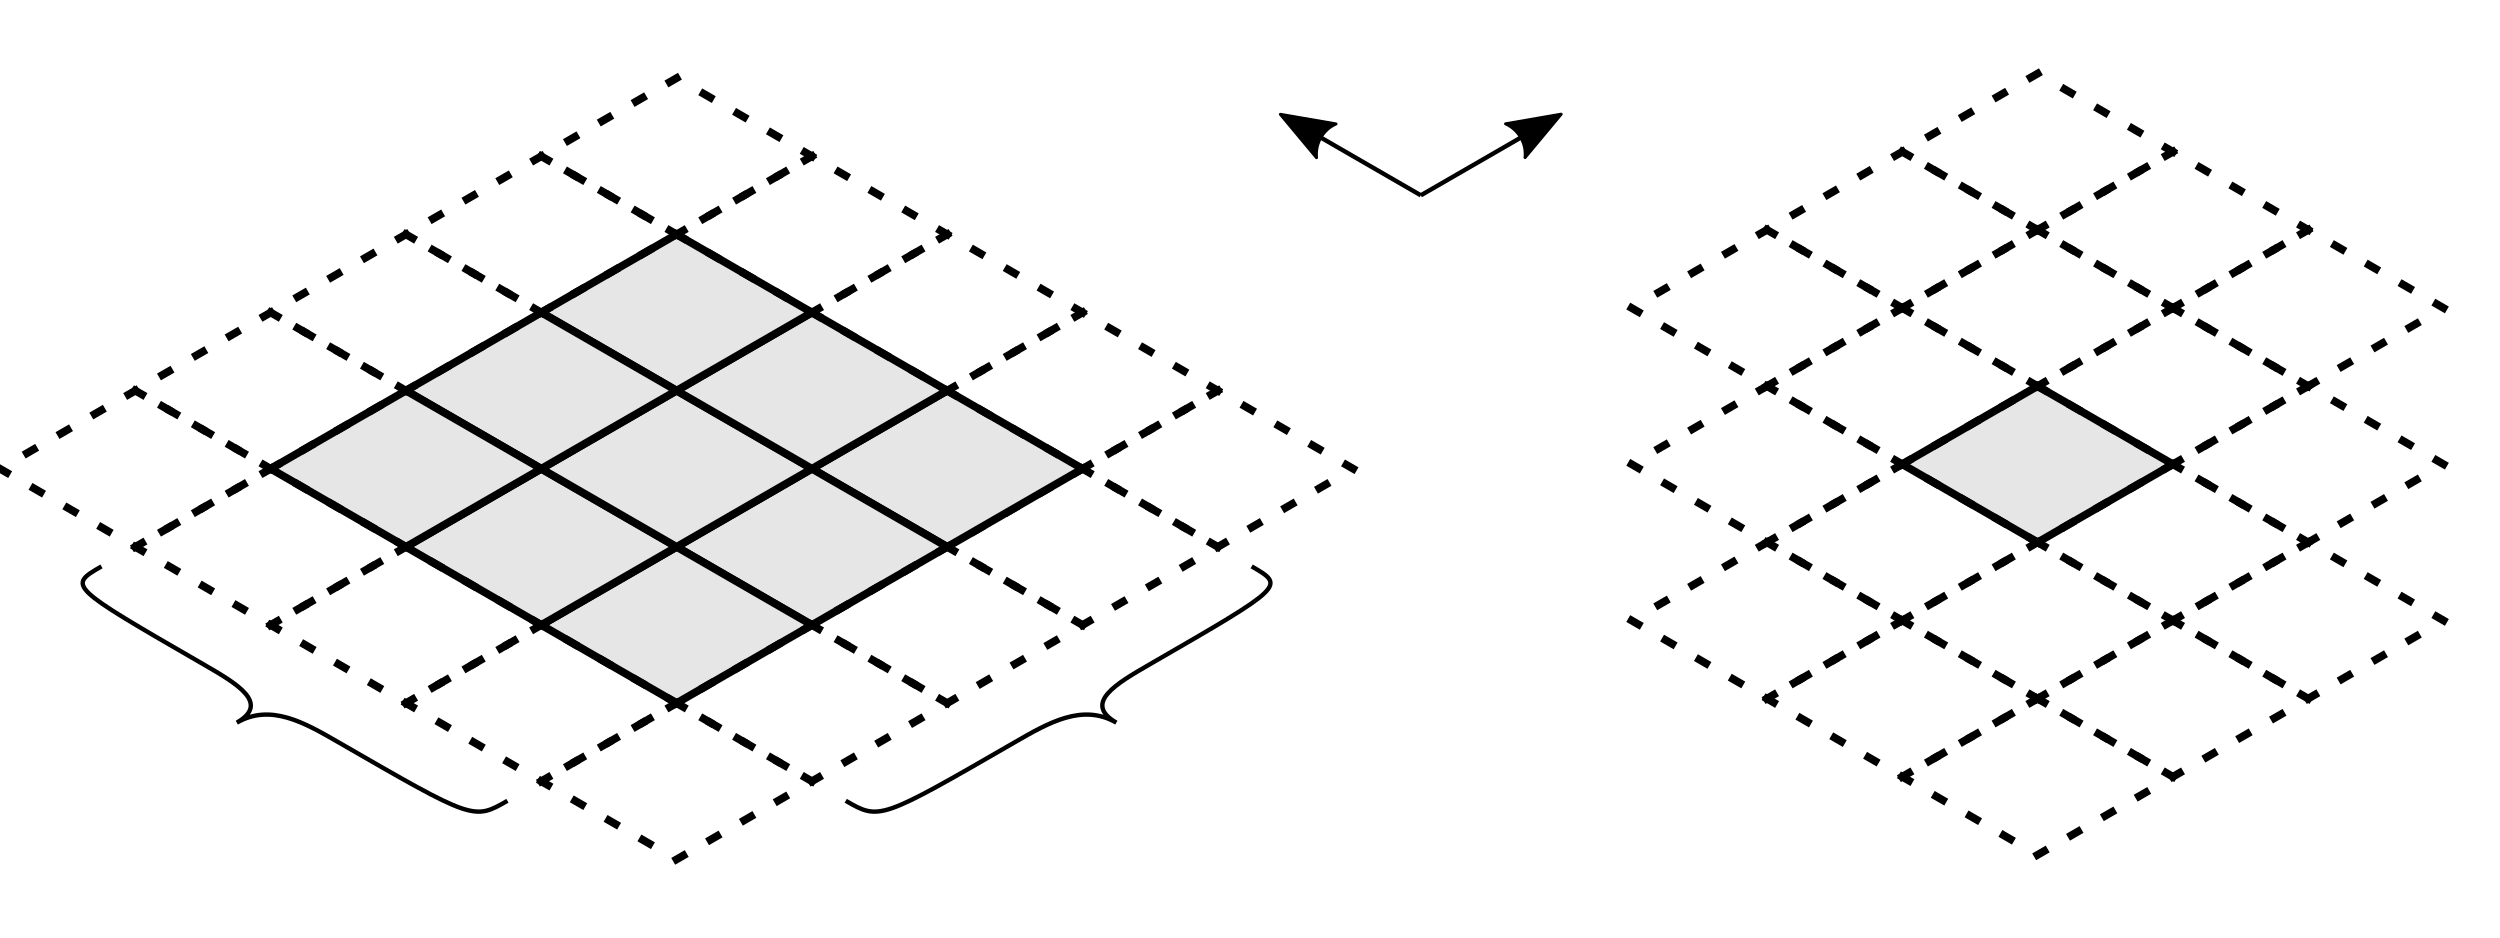
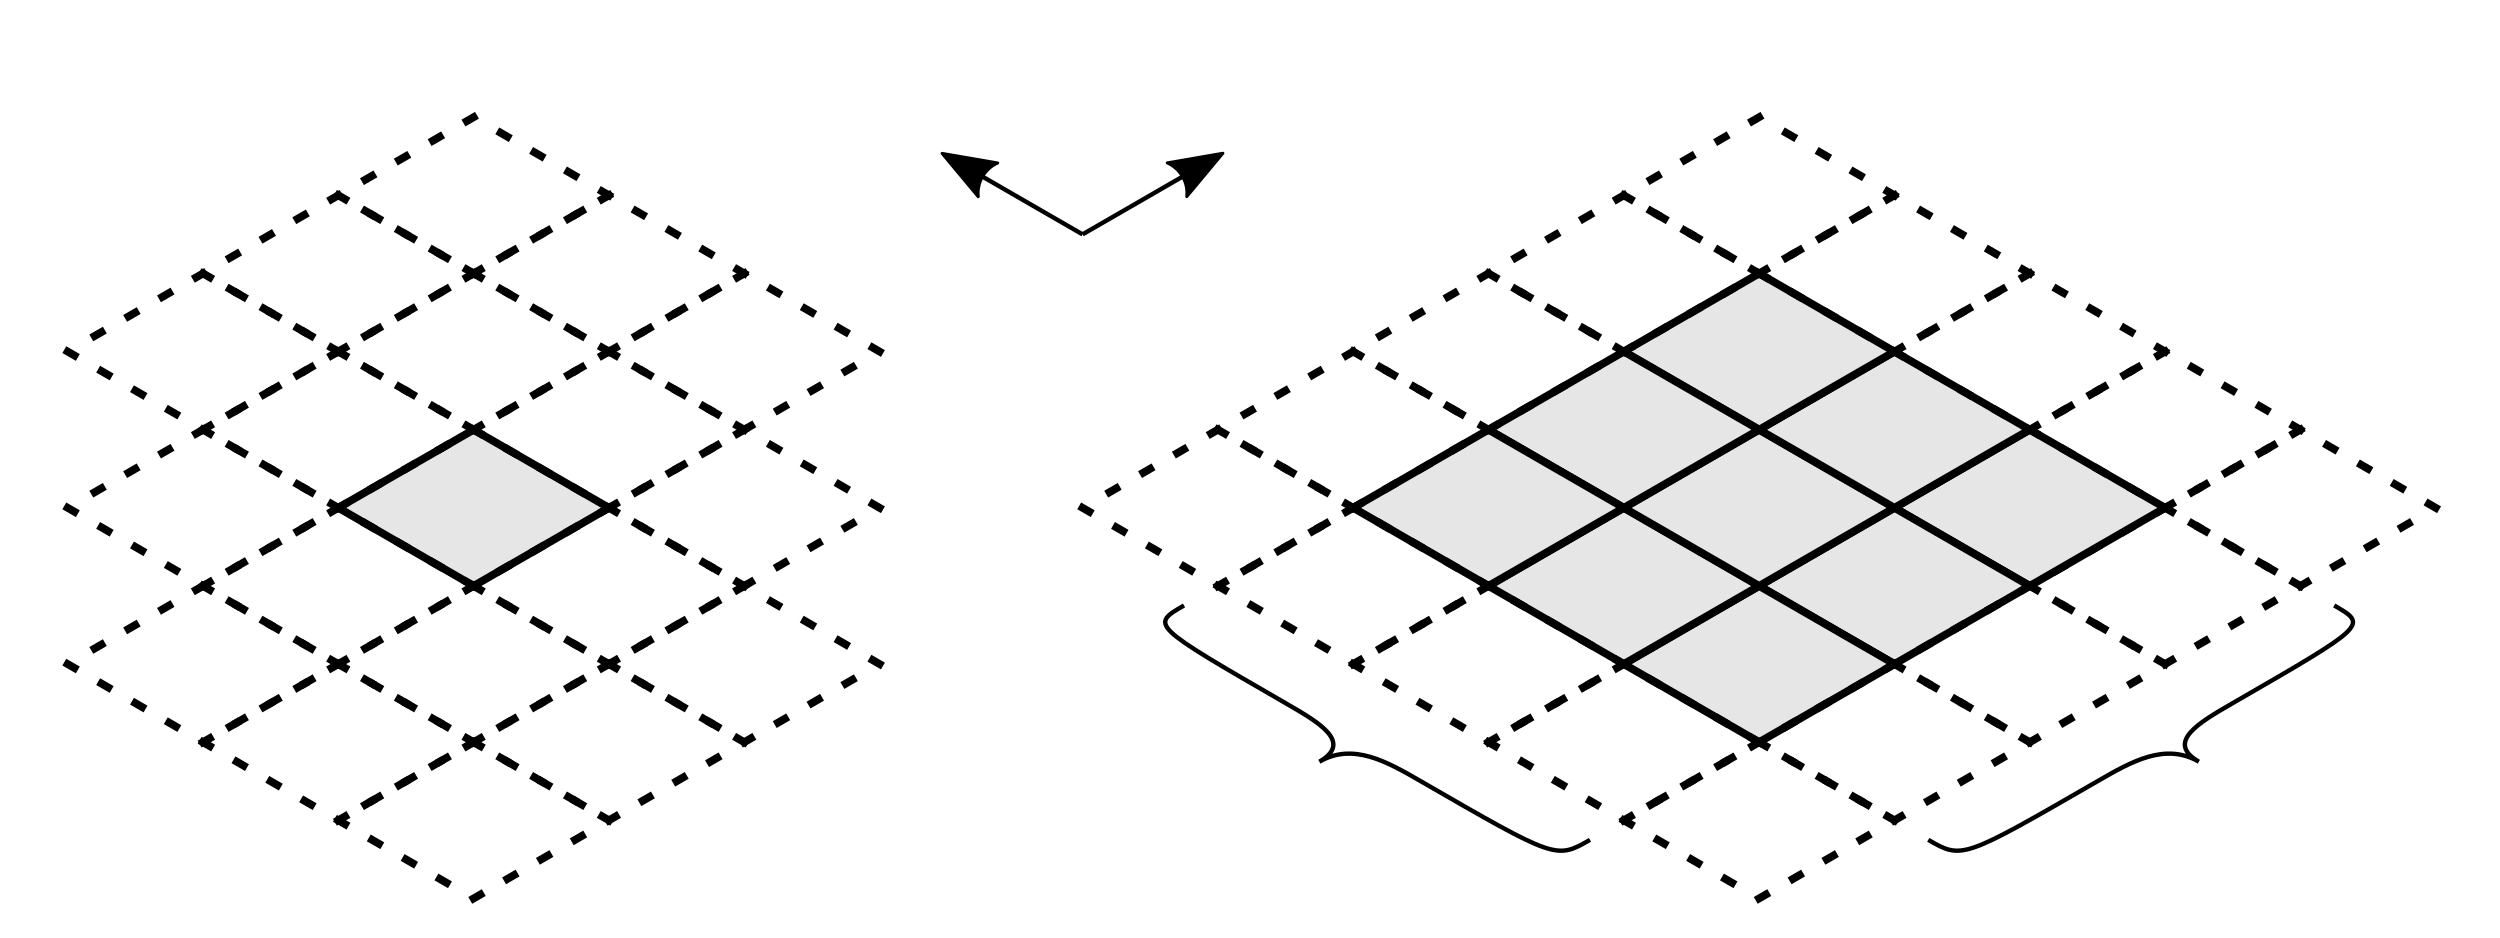
<svg xmlns="http://www.w3.org/2000/svg" width="160mm" height="60mm" viewBox="0 0 566.929 212.598" id="svg4174" version="1.1">
  <defs id="defs4176">
    <marker orient="auto" refY="0" refX="0" id="Arrow2Lend-0" style="overflow:visible">
      <path id="path4451-8" style="fill:#000000;fill-opacity:1;fill-rule:evenodd;stroke:#000000;stroke-width:0.625;stroke-linejoin:round;stroke-opacity:1" d="M 8.719,4.034 -2.207,0.016 8.719,-4.002 c -1.745,2.372 -1.735,5.617 -6e-7,8.035 z" transform="matrix(-1.1,0,0,-1.1,-1.1,0)" />
    </marker>
    <marker orient="auto" refY="0" refX="0" id="Arrow2Lend" style="overflow:visible">
      <path id="path4451" style="fill:#000000;fill-opacity:1;fill-rule:evenodd;stroke:#000000;stroke-width:0.625;stroke-linejoin:round;stroke-opacity:1" d="M 8.719,4.034 -2.207,0.016 8.719,-4.002 c -1.745,2.372 -1.735,5.617 -6e-7,8.035 z" transform="matrix(-1.1,0,0,-1.1,-1.1,0)" />
    </marker>
  </defs>
  <g id="layer1" transform="translate(0,-839.7638)">
    <flowRoot xml:space="preserve" id="flowRoot4207" style="font-style:normal;font-weight:normal;font-size:40px;line-height:125%;font-family:sans-serif;text-align:center;letter-spacing:0px;word-spacing:0px;writing-mode:lr-tb;text-anchor:middle;fill:#000000;fill-opacity:1;stroke:none;stroke-width:1px;stroke-linecap:butt;stroke-linejoin:miter;stroke-opacity:1" transform="translate(61.37188,70.86613)">
      <flowRegion id="flowRegion4209">
        <rect id="rect4211" width="70.866" height="70.866" x="212.598" y="910.63" />
      </flowRegion>
      <flowPara id="flowPara4213" />
    </flowRoot>
    <flowRoot xml:space="preserve" id="flowRoot4233" style="font-style:normal;font-weight:normal;font-size:15px;line-height:125%;font-family:sans-serif;text-align:center;letter-spacing:0px;word-spacing:0px;writing-mode:lr-tb;text-anchor:middle;fill:#000000;fill-opacity:1;stroke:none;stroke-width:1px;stroke-linecap:butt;stroke-linejoin:miter;stroke-opacity:1" transform="translate(61.37188,70.86613)">
      <flowRegion id="flowRegion4235">
        <rect id="rect4237" width="106.299" height="70.866" x="212.598" y="839.764" style="font-size:15px" />
      </flowRegion>
      <flowPara id="flowPara4239" />
    </flowRoot>
    <flowRoot xml:space="preserve" id="flowRoot4245" style="font-style:normal;font-weight:normal;font-size:15px;line-height:125%;font-family:sans-serif;text-align:center;letter-spacing:0px;word-spacing:0px;writing-mode:lr-tb;text-anchor:middle;fill:#000000;fill-opacity:1;stroke:none;stroke-width:1px;stroke-linecap:butt;stroke-linejoin:miter;stroke-opacity:1" transform="translate(61.37188,70.86613)">
      <flowRegion id="flowRegion4247">
        <rect id="rect4249" width="92.058" height="88.583" x="245.488" y="839.764" style="font-size:15px" />
      </flowRegion>
      <flowPara id="flowPara4251" />
    </flowRoot>
    <g id="g4385" transform="translate(92.05782,-124.0158)">
      <g id="g4861-94" transform="translate(-337.5453,17.71654)" />
    </g>
-     <g id="g4283" transform="translate(-61.37189,425.1969)">
+     <g id="g4283" transform="translate(184.1156,434.0551)">
      <path id="path4243-3-2-91-88-5-7-3-28-3" d="m 306.859,556.299 30.686,-17.717 -30.686,-17.717 -30.686,17.717 z" style="fill:none;fill-rule:evenodd;stroke:#000000;stroke-width:1.772;stroke-linecap:square;stroke-linejoin:miter;stroke-miterlimit:4;stroke-dasharray:1.772, 7.087;stroke-dashoffset:0;stroke-opacity:1" />
      <path id="path4243-3-2-91-88-5-7-09-9-4" d="m 276.173,538.583 30.686,-17.717 -30.686,-17.717 -30.686,17.717 z" style="fill:#e6e6e6;fill-opacity:1;fill-rule:evenodd;stroke:#000000;stroke-width:1.772;stroke-linecap:square;stroke-linejoin:miter;stroke-miterlimit:4;stroke-dasharray:none;stroke-opacity:1" />
      <path id="path4243-3-2-91-88-5-7-2-3-0" d="m 245.488,556.299 30.686,-17.717 -30.686,-17.717 -30.686,17.717 z" style="fill:#e6e6e6;fill-opacity:1;fill-rule:evenodd;stroke:#000000;stroke-width:1.772;stroke-linecap:square;stroke-linejoin:miter;stroke-miterlimit:4;stroke-dasharray:none;stroke-opacity:1" />
      <path id="path4243-3-2-91-88-5-7-5-6-3" d="M 214.802,574.016 245.488,556.299 214.802,538.583 184.116,556.299 Z" style="fill:#e6e6e6;fill-opacity:1;fill-rule:evenodd;stroke:#000000;stroke-width:1.772;stroke-linecap:square;stroke-linejoin:miter;stroke-miterlimit:4;stroke-dasharray:none;stroke-opacity:1" />
      <path id="path4243-3-2-91-88-5-7-4-8-9" d="m 184.116,556.299 30.686,-17.717 -30.686,-17.717 -30.686,17.717 z" style="fill:#e6e6e6;fill-opacity:1;fill-rule:evenodd;stroke:#000000;stroke-width:1.772;stroke-linecap:square;stroke-linejoin:miter;stroke-miterlimit:4;stroke-dasharray:none;stroke-opacity:1" />
      <path id="path4243-3-2-91-88-5-7-05-0-1" d="m 214.802,538.583 30.686,-17.717 -30.686,-17.717 -30.686,17.717 z" style="fill:#e6e6e6;fill-opacity:1;fill-rule:evenodd;stroke:#000000;stroke-width:1.772;stroke-linecap:square;stroke-linejoin:miter;stroke-miterlimit:4;stroke-dasharray:none;stroke-opacity:1" />
      <path id="path4243-3-2-91-88-5-7-9-2-9" d="M 245.488,520.866 276.173,503.15 245.488,485.433 214.802,503.15 Z" style="fill:#e6e6e6;fill-opacity:1;fill-rule:evenodd;stroke:#000000;stroke-width:1.772;stroke-linecap:square;stroke-linejoin:miter;stroke-miterlimit:4;stroke-dasharray:none;stroke-opacity:1" />
      <path id="path4243-3-2-91-88-5-7-9-2-9-9" d="m 214.802,503.15 30.686,-17.717 -30.686,-17.717 -30.686,17.717 z" style="fill:#e6e6e6;fill-opacity:1;fill-rule:evenodd;stroke:#000000;stroke-width:1.772;stroke-linecap:square;stroke-linejoin:miter;stroke-miterlimit:4;stroke-dasharray:none;stroke-opacity:1" />
      <path id="path4243-3-2-91-88-5-7-9-2-9-0" d="M 184.116,520.866 214.802,503.15 184.116,485.433 153.43,503.15 Z" style="fill:#e6e6e6;fill-opacity:1;fill-rule:evenodd;stroke:#000000;stroke-width:1.772;stroke-linecap:square;stroke-linejoin:miter;stroke-miterlimit:4;stroke-dasharray:none;stroke-opacity:1" />
      <path id="path4243-3-2-91-88-5-7-9-2-9-8" d="M 153.43,538.583 184.116,520.866 153.43,503.15 122.744,520.866 Z" style="fill:#e6e6e6;fill-opacity:1;fill-rule:evenodd;stroke:#000000;stroke-width:1.772;stroke-linecap:square;stroke-linejoin:miter;stroke-miterlimit:4;stroke-dasharray:none;stroke-opacity:1" />
      <path id="path4243-3-2-91-88-5-7-3-28-3-6" d="m 276.173,574.016 30.686,-17.717 -30.686,-17.717 -30.686,17.717 z" style="fill:none;fill-rule:evenodd;stroke:#000000;stroke-width:1.772;stroke-linecap:square;stroke-linejoin:miter;stroke-miterlimit:4;stroke-dasharray:1.772, 7.087;stroke-dashoffset:0;stroke-opacity:1" />
      <path id="path4243-3-2-91-88-5-7-3-28-3-1" d="m 245.488,591.732 30.686,-17.717 -30.686,-17.717 -30.686,17.717 z" style="fill:none;fill-rule:evenodd;stroke:#000000;stroke-width:1.772;stroke-linecap:square;stroke-linejoin:miter;stroke-miterlimit:4;stroke-dasharray:1.772, 7.087;stroke-dashoffset:0;stroke-opacity:1" />
      <path id="path4243-3-2-91-88-5-7-3-28-3-15" d="m 214.802,609.449 30.686,-17.717 -30.686,-17.717 -30.686,17.717 z" style="fill:none;fill-rule:evenodd;stroke:#000000;stroke-width:1.772;stroke-linecap:square;stroke-linejoin:miter;stroke-miterlimit:4;stroke-dasharray:1.772, 7.087;stroke-dashoffset:0;stroke-opacity:1" />
      <path id="path4243-3-2-91-88-5-7-3-28-3-9" d="m 184.116,591.732 30.686,-17.717 -30.686,-17.717 -30.686,17.717 z" style="fill:none;fill-rule:evenodd;stroke:#000000;stroke-width:1.772;stroke-linecap:square;stroke-linejoin:miter;stroke-miterlimit:4;stroke-dasharray:1.772, 7.087;stroke-dashoffset:0;stroke-opacity:1" />
      <path id="path4243-3-2-91-88-5-7-3-28-3-8" d="m 153.43,574.016 30.686,-17.717 -30.686,-17.717 -30.686,17.717 z" style="fill:none;fill-rule:evenodd;stroke:#000000;stroke-width:1.772;stroke-linecap:square;stroke-linejoin:miter;stroke-miterlimit:4;stroke-dasharray:1.772, 7.087;stroke-dashoffset:0;stroke-opacity:1" />
      <path id="path4243-3-2-91-88-5-7-3-28-3-4" d="M 122.744,556.299 153.43,538.583 122.744,520.866 92.058,538.583 Z" style="fill:none;fill-rule:evenodd;stroke:#000000;stroke-width:1.772;stroke-linecap:square;stroke-linejoin:miter;stroke-miterlimit:4;stroke-dasharray:1.772, 7.087;stroke-dashoffset:0;stroke-opacity:1" />
      <path id="path4243-3-2-91-88-5-7-3-28-3-81" d="M 92.058,538.583 122.744,520.866 92.058,503.15 61.372,520.866 Z" style="fill:none;fill-rule:evenodd;stroke:#000000;stroke-width:1.772;stroke-linecap:square;stroke-linejoin:miter;stroke-miterlimit:4;stroke-dasharray:1.772, 7.087;stroke-dashoffset:0;stroke-opacity:1" />
      <path id="path4243-3-2-91-88-5-7-3-28-3-0" d="M 122.744,520.866 153.43,503.15 122.744,485.433 92.058,503.15 Z" style="fill:none;fill-rule:evenodd;stroke:#000000;stroke-width:1.772;stroke-linecap:square;stroke-linejoin:miter;stroke-miterlimit:4;stroke-dasharray:1.772, 7.087;stroke-dashoffset:0;stroke-opacity:1" />
      <path id="path4243-3-2-91-88-5-7-3-28-3-3" d="m 153.43,503.15 30.686,-17.717 -30.686,-17.717 -30.686,17.717 z" style="fill:none;fill-rule:evenodd;stroke:#000000;stroke-width:1.772;stroke-linecap:square;stroke-linejoin:miter;stroke-miterlimit:4;stroke-dasharray:1.772, 7.087;stroke-dashoffset:0;stroke-opacity:1" />
      <path id="path4243-3-2-91-88-5-7-3-28-3-04" d="m 184.116,485.433 30.686,-17.717 -30.686,-17.717 -30.686,17.717 z" style="fill:none;fill-rule:evenodd;stroke:#000000;stroke-width:1.772;stroke-linecap:square;stroke-linejoin:miter;stroke-miterlimit:4;stroke-dasharray:1.772, 7.087;stroke-dashoffset:0;stroke-opacity:1" />
      <path id="path4243-3-2-91-88-5-7-3-28-3-44" d="m 214.802,467.717 30.686,-17.717 -30.686,-17.717 -30.686,17.717 z" style="fill:none;fill-rule:evenodd;stroke:#000000;stroke-width:1.772;stroke-linecap:square;stroke-linejoin:miter;stroke-miterlimit:4;stroke-dasharray:1.772, 7.087;stroke-dashoffset:0;stroke-opacity:1" />
      <path id="path4243-3-2-91-88-5-7-3-28-3-47" d="m 245.488,485.433 30.686,-17.717 -30.686,-17.717 -30.686,17.717 z" style="fill:none;fill-rule:evenodd;stroke:#000000;stroke-width:1.772;stroke-linecap:square;stroke-linejoin:miter;stroke-miterlimit:4;stroke-dasharray:1.772, 7.087;stroke-dashoffset:0;stroke-opacity:1" />
      <path id="path4243-3-2-91-88-5-7-3-28-3-63" d="m 276.173,503.15 30.686,-17.717 -30.686,-17.717 -30.686,17.717 z" style="fill:none;fill-rule:evenodd;stroke:#000000;stroke-width:1.772;stroke-linecap:square;stroke-linejoin:miter;stroke-miterlimit:4;stroke-dasharray:1.772, 7.087;stroke-dashoffset:0;stroke-opacity:1" />
      <path id="path4243-3-2-91-88-5-7-3-28-3-17" d="M 306.859,520.866 337.545,503.15 306.859,485.433 276.173,503.15 Z" style="fill:none;fill-rule:evenodd;stroke:#000000;stroke-width:1.772;stroke-linecap:square;stroke-linejoin:miter;stroke-miterlimit:4;stroke-dasharray:1.772, 7.087;stroke-dashoffset:0;stroke-opacity:1" />
      <path id="path4243-3-2-91-88-5-7-3-28-3-5" d="m 337.545,538.583 30.686,-17.717 -30.686,-17.717 -30.686,17.717 z" style="fill:none;fill-rule:evenodd;stroke:#000000;stroke-width:1.772;stroke-linecap:square;stroke-linejoin:miter;stroke-miterlimit:4;stroke-dasharray:1.772, 7.087;stroke-dashoffset:0;stroke-opacity:1" />
    </g>
-     <path style="fill:none;fill-rule:evenodd;stroke:#000000;stroke-width:1px;stroke-linecap:butt;stroke-linejoin:miter;stroke-opacity:1" d="m 191.787,1021.358 c 7.671,4.429 7.671,4.429 38.357,-13.287 7.671,-4.429 15.343,-8.858 23.014,-4.429 -7.671,-4.429 0,-8.858 7.671,-13.287 30.686,-17.717 30.686,-17.717 23.014,-22.146" id="path4438" />
-     <path style="fill:none;fill-rule:evenodd;stroke:#000000;stroke-width:1px;stroke-linecap:butt;stroke-linejoin:miter;stroke-opacity:1" d="m 115.072,1021.358 c -7.671,4.429 -7.671,4.429 -38.357,-13.287 -7.671,-4.429 -15.343,-8.858 -23.014,-4.429 7.671,-4.429 0,-8.858 -7.671,-13.287 C 15.343,972.638 15.343,972.638 23.014,968.209" id="path4438-9" />
-     <flowRoot xml:space="preserve" id="flowRoot4253-18-58-07-8-9" style="font-style:normal;font-weight:normal;font-size:40px;line-height:125%;font-family:sans-serif;text-align:center;letter-spacing:0px;word-spacing:0px;writing-mode:lr-tb;text-anchor:middle;fill:#000000;fill-opacity:1;stroke:none;stroke-width:1px;stroke-linecap:butt;stroke-linejoin:miter;stroke-opacity:1" transform="matrix(0.8660254,-0.5,1,0.5773503,-771.0001,654.9455)">
+     <path style="fill:none;fill-rule:evenodd;stroke:#000000;stroke-width:1px;stroke-linecap:butt;stroke-linejoin:miter;stroke-opacity:1" d="m 437.275,1030.217 c 7.671,4.429 7.671,4.429 38.357,-13.287 7.671,-4.429 15.343,-8.858 23.014,-4.429 -7.671,-4.429 0,-8.858 7.671,-13.287 30.686,-17.717 30.686,-17.717 23.014,-22.146" id="path4438" />
+     <path style="fill:none;fill-rule:evenodd;stroke:#000000;stroke-width:1px;stroke-linecap:butt;stroke-linejoin:miter;stroke-opacity:1" d="m 360.56,1030.217 c -7.671,4.429 -7.671,4.429 -38.357,-13.287 -7.671,-4.429 -15.343,-8.858 -23.014,-4.429 7.671,-4.429 0,-8.858 -7.671,-13.287 C 260.83,981.496 260.83,981.496 268.502,977.067" id="path4438-9" />
+     <flowRoot xml:space="preserve" id="flowRoot4253-18-58-07-8-9" style="font-style:normal;font-weight:normal;font-size:40px;line-height:125%;font-family:sans-serif;text-align:center;letter-spacing:0px;word-spacing:0px;writing-mode:lr-tb;text-anchor:middle;fill:#000000;fill-opacity:1;stroke:none;stroke-width:1px;stroke-linecap:butt;stroke-linejoin:miter;stroke-opacity:1" transform="matrix(0.8660254,-0.5,1,0.5773503,-525.5126,663.8038)">
      <flowRegion id="flowRegion4255-964-6-5-6-35">
        <rect id="rect4257-33-2-870-8-70" width="61.372" height="35.433" x="214.802" y="822.047" />
      </flowRegion>
      <flowPara id="flowPara4259-38-84-4-38-81" style="font-size:15px">M<flowSpan style="font-size:65%;baseline-shift:sub" id="flowSpan4471">x</flowSpan>
      </flowPara>
    </flowRoot>
-     <flowRoot xml:space="preserve" id="flowRoot4253-18-58-07-8-9-6" style="font-style:normal;font-weight:normal;font-size:40px;line-height:125%;font-family:sans-serif;text-align:center;letter-spacing:0px;word-spacing:0px;writing-mode:lr-tb;text-anchor:middle;fill:#000000;fill-opacity:1;stroke:none;stroke-width:1px;stroke-linecap:butt;stroke-linejoin:miter;stroke-opacity:1" transform="matrix(0.8660254,-0.5,1,0.5773503,-1001.145,654.9455)">
+     <flowRoot xml:space="preserve" id="flowRoot4253-18-58-07-8-9-6" style="font-style:normal;font-weight:normal;font-size:40px;line-height:125%;font-family:sans-serif;text-align:center;letter-spacing:0px;word-spacing:0px;writing-mode:lr-tb;text-anchor:middle;fill:#000000;fill-opacity:1;stroke:none;stroke-width:1px;stroke-linecap:butt;stroke-linejoin:miter;stroke-opacity:1" transform="matrix(0.8660254,-0.5,1,0.5773503,-755.6571,663.8038)">
      <flowRegion id="flowRegion4255-964-6-5-6-35-2">
        <rect id="rect4257-33-2-870-8-70-1" width="61.372" height="35.433" x="214.802" y="822.047" />
      </flowRegion>
      <flowPara id="flowPara4259-38-84-4-38-81-7" style="font-size:15px">M<flowSpan style="font-size:65%;baseline-shift:sub" id="flowSpan4471-8">y</flowSpan>
      </flowPara>
    </flowRoot>
-     <g id="g4400" transform="translate(-214.8016,372.0473)">
+     <g id="g4400" transform="translate(-291.5164,380.9055)">
      <path id="path4424" d="m 537.004,512.008 c 30.686,-17.717 30.686,-17.717 30.686,-17.717" style="fill:none;fill-rule:evenodd;stroke:#000000;stroke-width:0.999;stroke-linecap:butt;stroke-linejoin:miter;stroke-miterlimit:4;stroke-dasharray:none;stroke-opacity:1;marker-end:url(#Arrow2Lend)" />
      <path id="path4424-8" d="M 537.004,512.008 506.318,494.291" style="fill:none;fill-rule:evenodd;stroke:#000000;stroke-width:0.999;stroke-linecap:butt;stroke-linejoin:miter;stroke-miterlimit:4;stroke-dasharray:none;stroke-opacity:1;marker-end:url(#Arrow2Lend-0)" />
      <flowRoot transform="matrix(0.8660254,-0.5,1,0.5773503,-466.9056,142.44)" style="font-style:normal;font-weight:normal;font-size:40px;line-height:125%;font-family:sans-serif;text-align:center;letter-spacing:0px;word-spacing:0px;writing-mode:lr-tb;text-anchor:middle;fill:#000000;fill-opacity:1;stroke:none;stroke-width:1px;stroke-linecap:butt;stroke-linejoin:miter;stroke-opacity:1" id="flowRoot4253-18-58-07-8-9-5" xml:space="preserve">
        <flowRegion id="flowRegion4255-964-6-5-6-35-7">
          <rect y="822.047" x="214.802" height="35.433" width="61.372" id="rect4257-33-2-870-8-70-4" />
        </flowRegion>
        <flowPara style="font-size:15px" id="flowPara4259-38-84-4-38-81-1">X<flowSpan id="flowSpan4471-85" style="font-size:65%;baseline-shift:sub" />
        </flowPara>
      </flowRoot>
      <flowRoot transform="matrix(0.8660254,-0.5,1,0.5773503,-547.3188,142.44)" style="font-style:normal;font-weight:normal;font-size:40px;line-height:125%;font-family:sans-serif;text-align:center;letter-spacing:0px;word-spacing:0px;writing-mode:lr-tb;text-anchor:middle;fill:#000000;fill-opacity:1;stroke:none;stroke-width:1px;stroke-linecap:butt;stroke-linejoin:miter;stroke-opacity:1" id="flowRoot4253-18-58-07-8-9-5-9" xml:space="preserve">
        <flowRegion id="flowRegion4255-964-6-5-6-35-7-7">
          <rect y="822.047" x="214.802" height="35.433" width="61.372" id="rect4257-33-2-870-8-70-4-5" />
        </flowRegion>
        <flowPara style="font-size:15px" id="flowPara4259-38-84-4-38-81-1-3">Y</flowPara>
      </flowRoot>
    </g>
-     <path style="fill:#e6e6e6;fill-opacity:1;fill-rule:evenodd;stroke:#000000;stroke-width:1.772;stroke-linecap:square;stroke-linejoin:miter;stroke-miterlimit:4;stroke-dasharray:none;stroke-opacity:1" d="m 462.061,962.757 30.686,-17.717 -30.686,-17.717 -30.686,17.717 z" id="path4243-3-2-91-88-5-7-05-0-1-9" />
-     <path style="fill:none;fill-rule:evenodd;stroke:#000000;stroke-width:1.772;stroke-linecap:square;stroke-linejoin:miter;stroke-miterlimit:4;stroke-dasharray:1.772, 7.087;stroke-dashoffset:0;stroke-opacity:1" d="m 523.433,998.19 30.686,-17.717 -30.686,-17.717 -30.686,17.717 z" id="path4243-3-2-91-88-5-7-3-28-3-6-6" />
-     <path style="fill:none;fill-rule:evenodd;stroke:#000000;stroke-width:1.772;stroke-linecap:square;stroke-linejoin:miter;stroke-miterlimit:4;stroke-dasharray:1.772, 7.087;stroke-dashoffset:0;stroke-opacity:1" d="m 492.747,1015.906 30.686,-17.716 -30.686,-17.717 -30.686,17.717 z" id="path4243-3-2-91-88-5-7-3-28-3-1-1" />
-     <path style="fill:none;fill-rule:evenodd;stroke:#000000;stroke-width:1.772;stroke-linecap:square;stroke-linejoin:miter;stroke-miterlimit:4;stroke-dasharray:1.772, 7.087;stroke-dashoffset:0;stroke-opacity:1" d="m 462.061,1033.623 30.686,-17.717 -30.686,-17.716 -30.686,17.716 z" id="path4243-3-2-91-88-5-7-3-28-3-15-1" />
-     <path style="fill:none;fill-rule:evenodd;stroke:#000000;stroke-width:1.772;stroke-linecap:square;stroke-linejoin:miter;stroke-miterlimit:4;stroke-dasharray:1.772, 7.087;stroke-dashoffset:0;stroke-opacity:1" d="m 431.375,1015.906 30.686,-17.716 -30.686,-17.717 -30.686,17.717 z" id="path4243-3-2-91-88-5-7-3-28-3-9-5" />
-     <path style="fill:none;fill-rule:evenodd;stroke:#000000;stroke-width:1.772;stroke-linecap:square;stroke-linejoin:miter;stroke-miterlimit:4;stroke-dasharray:1.772, 7.087;stroke-dashoffset:0;stroke-opacity:1" d="m 400.689,998.19 30.686,-17.717 -30.686,-17.717 -30.686,17.717 z" id="path4243-3-2-91-88-5-7-3-28-3-8-9" />
-     <path style="fill:none;fill-rule:evenodd;stroke:#000000;stroke-width:1.772;stroke-linecap:square;stroke-linejoin:miter;stroke-miterlimit:4;stroke-dasharray:1.772, 7.087;stroke-dashoffset:0;stroke-opacity:1" d="m 400.689,927.324 30.686,-17.717 -30.686,-17.717 -30.686,17.717 z" id="path4243-3-2-91-88-5-7-3-28-3-3-1" />
-     <path style="fill:none;fill-rule:evenodd;stroke:#000000;stroke-width:1.772;stroke-linecap:square;stroke-linejoin:miter;stroke-miterlimit:4;stroke-dasharray:1.772, 7.087;stroke-dashoffset:0;stroke-opacity:1" d="M 431.375,909.607 462.061,891.891 431.375,874.174 400.689,891.891 Z" id="path4243-3-2-91-88-5-7-3-28-3-04-0" />
-     <path style="fill:none;fill-rule:evenodd;stroke:#000000;stroke-width:1.772;stroke-linecap:square;stroke-linejoin:miter;stroke-miterlimit:4;stroke-dasharray:1.772, 7.087;stroke-dashoffset:0;stroke-opacity:1" d="M 462.061,891.891 492.747,874.174 462.061,856.457 431.375,874.174 Z" id="path4243-3-2-91-88-5-7-3-28-3-44-3" />
-     <path style="fill:none;fill-rule:evenodd;stroke:#000000;stroke-width:1.772;stroke-linecap:square;stroke-linejoin:miter;stroke-miterlimit:4;stroke-dasharray:1.772, 7.087;stroke-dashoffset:0;stroke-opacity:1" d="M 492.747,909.607 523.433,891.891 492.747,874.174 462.061,891.891 Z" id="path4243-3-2-91-88-5-7-3-28-3-47-0" />
-     <path style="fill:none;fill-rule:evenodd;stroke:#000000;stroke-width:1.772;stroke-linecap:square;stroke-linejoin:miter;stroke-miterlimit:4;stroke-dasharray:1.772, 7.087;stroke-dashoffset:0;stroke-opacity:1" d="m 523.433,927.324 30.686,-17.717 -30.686,-17.717 -30.686,17.717 z" id="path4243-3-2-91-88-5-7-3-28-3-63-4" />
-     <path style="fill:none;fill-rule:evenodd;stroke:#000000;stroke-width:1.772;stroke-linecap:square;stroke-linejoin:miter;stroke-miterlimit:4;stroke-dasharray:1.772, 7.087;stroke-dashoffset:0;stroke-opacity:1" d="M 400.689,962.757 431.375,945.04 400.689,927.324 370.003,945.04 Z" id="path4243-3-2-91-88-5-7-3-28-3-81-4-1" />
-     <path style="fill:none;fill-rule:evenodd;stroke:#000000;stroke-width:1.772;stroke-linecap:square;stroke-linejoin:miter;stroke-miterlimit:4;stroke-dasharray:1.772, 7.087;stroke-dashoffset:0;stroke-opacity:1" d="M 431.375,945.04 462.061,927.324 431.375,909.607 400.689,927.324 Z" id="path4243-3-2-91-88-5-7-3-28-3-81-4-5" />
-     <path style="fill:none;fill-rule:evenodd;stroke:#000000;stroke-width:1.772;stroke-linecap:square;stroke-linejoin:miter;stroke-miterlimit:4;stroke-dasharray:1.772, 7.087;stroke-dashoffset:0;stroke-opacity:1" d="m 462.061,927.324 30.686,-17.717 -30.686,-17.717 -30.686,17.717 z" id="path4243-3-2-91-88-5-7-3-28-3-81-4-2" />
-     <path style="fill:none;fill-rule:evenodd;stroke:#000000;stroke-width:1.772;stroke-linecap:square;stroke-linejoin:miter;stroke-miterlimit:4;stroke-dasharray:1.772, 7.087;stroke-dashoffset:0;stroke-opacity:1" d="M 492.747,945.04 523.433,927.324 492.747,909.607 462.061,927.324 Z" id="path4243-3-2-91-88-5-7-3-28-3-81-4-7" />
-     <path style="fill:none;fill-rule:evenodd;stroke:#000000;stroke-width:1.772;stroke-linecap:square;stroke-linejoin:miter;stroke-miterlimit:4;stroke-dasharray:1.772, 7.087;stroke-dashoffset:0;stroke-opacity:1" d="m 523.433,962.757 30.686,-17.717 -30.686,-17.717 -30.686,17.717 z" id="path4243-3-2-91-88-5-7-3-28-3-81-4-74" />
-     <path style="fill:none;fill-rule:evenodd;stroke:#000000;stroke-width:1.772;stroke-linecap:square;stroke-linejoin:miter;stroke-miterlimit:4;stroke-dasharray:1.772, 7.087;stroke-dashoffset:0;stroke-opacity:1" d="m 492.747,980.473 30.686,-17.717 -30.686,-17.717 -30.686,17.717 z" id="path4243-3-2-91-88-5-7-3-28-3-81-4-9" />
-     <path style="fill:none;fill-rule:evenodd;stroke:#000000;stroke-width:1.772;stroke-linecap:square;stroke-linejoin:miter;stroke-miterlimit:4;stroke-dasharray:1.772, 7.087;stroke-dashoffset:0;stroke-opacity:1" d="m 462.061,998.19 30.686,-17.717 -30.686,-17.717 -30.686,17.717 z" id="path4243-3-2-91-88-5-7-3-28-3-81-4-3" />
-     <path style="fill:none;fill-rule:evenodd;stroke:#000000;stroke-width:1.772;stroke-linecap:square;stroke-linejoin:miter;stroke-miterlimit:4;stroke-dasharray:1.772, 7.087;stroke-dashoffset:0;stroke-opacity:1" d="m 431.375,980.473 30.686,-17.717 -30.686,-17.717 -30.686,17.717 z" id="path4243-3-2-91-88-5-7-3-28-3-81-4-18" />
+     <path style="fill:#e6e6e6;fill-opacity:1;fill-rule:evenodd;stroke:#000000;stroke-width:1.772;stroke-linecap:square;stroke-linejoin:miter;stroke-miterlimit:4;stroke-dasharray:none;stroke-opacity:1" d="m 107.401,972.638 30.686,-17.716 -30.686,-17.717 -30.686,17.717 z" id="path4243-3-2-91-88-5-7-05-0-1-9" />
+     <path style="fill:none;fill-rule:evenodd;stroke:#000000;stroke-width:1.772;stroke-linecap:square;stroke-linejoin:miter;stroke-miterlimit:4;stroke-dasharray:1.772, 7.087;stroke-dashoffset:0;stroke-opacity:1" d="m 168.773,1008.071 30.686,-17.717 -30.686,-17.716 -30.686,17.716 z" id="path4243-3-2-91-88-5-7-3-28-3-6-6" />
+     <path style="fill:none;fill-rule:evenodd;stroke:#000000;stroke-width:1.772;stroke-linecap:square;stroke-linejoin:miter;stroke-miterlimit:4;stroke-dasharray:1.772, 7.087;stroke-dashoffset:0;stroke-opacity:1" d="m 138.087,1025.787 30.686,-17.716 -30.686,-17.717 -30.686,17.717 z" id="path4243-3-2-91-88-5-7-3-28-3-1-1" />
+     <path style="fill:none;fill-rule:evenodd;stroke:#000000;stroke-width:1.772;stroke-linecap:square;stroke-linejoin:miter;stroke-miterlimit:4;stroke-dasharray:1.772, 7.087;stroke-dashoffset:0;stroke-opacity:1" d="m 107.401,1043.504 30.686,-17.717 -30.686,-17.716 -30.686,17.716 z" id="path4243-3-2-91-88-5-7-3-28-3-15-1" />
+     <path style="fill:none;fill-rule:evenodd;stroke:#000000;stroke-width:1.772;stroke-linecap:square;stroke-linejoin:miter;stroke-miterlimit:4;stroke-dasharray:1.772, 7.087;stroke-dashoffset:0;stroke-opacity:1" d="m 76.715,1025.787 30.686,-17.716 -30.686,-17.717 -30.686,17.717 z" id="path4243-3-2-91-88-5-7-3-28-3-9-5" />
+     <path style="fill:none;fill-rule:evenodd;stroke:#000000;stroke-width:1.772;stroke-linecap:square;stroke-linejoin:miter;stroke-miterlimit:4;stroke-dasharray:1.772, 7.087;stroke-dashoffset:0;stroke-opacity:1" d="m 46.029,1008.071 30.686,-17.717 -30.686,-17.716 -30.686,17.716 z" id="path4243-3-2-91-88-5-7-3-28-3-8-9" />
+     <path style="fill:none;fill-rule:evenodd;stroke:#000000;stroke-width:1.772;stroke-linecap:square;stroke-linejoin:miter;stroke-miterlimit:4;stroke-dasharray:1.772, 7.087;stroke-dashoffset:0;stroke-opacity:1" d="m 46.029,937.205 30.686,-17.716 -30.686,-17.716 -30.686,17.716 z" id="path4243-3-2-91-88-5-7-3-28-3-3-1" />
+     <path style="fill:none;fill-rule:evenodd;stroke:#000000;stroke-width:1.772;stroke-linecap:square;stroke-linejoin:miter;stroke-miterlimit:4;stroke-dasharray:1.772, 7.087;stroke-dashoffset:0;stroke-opacity:1" d="m 76.715,919.488 30.686,-17.716 -30.686,-17.717 -30.686,17.717 z" id="path4243-3-2-91-88-5-7-3-28-3-04-0" />
+     <path style="fill:none;fill-rule:evenodd;stroke:#000000;stroke-width:1.772;stroke-linecap:square;stroke-linejoin:miter;stroke-miterlimit:4;stroke-dasharray:1.772, 7.087;stroke-dashoffset:0;stroke-opacity:1" d="m 107.401,901.772 30.686,-17.717 -30.686,-17.716 -30.686,17.716 z" id="path4243-3-2-91-88-5-7-3-28-3-44-3" />
+     <path style="fill:none;fill-rule:evenodd;stroke:#000000;stroke-width:1.772;stroke-linecap:square;stroke-linejoin:miter;stroke-miterlimit:4;stroke-dasharray:1.772, 7.087;stroke-dashoffset:0;stroke-opacity:1" d="m 138.087,919.488 30.686,-17.716 -30.686,-17.717 -30.686,17.717 z" id="path4243-3-2-91-88-5-7-3-28-3-47-0" />
+     <path style="fill:none;fill-rule:evenodd;stroke:#000000;stroke-width:1.772;stroke-linecap:square;stroke-linejoin:miter;stroke-miterlimit:4;stroke-dasharray:1.772, 7.087;stroke-dashoffset:0;stroke-opacity:1" d="m 168.773,937.205 30.686,-17.716 -30.686,-17.716 -30.686,17.716 z" id="path4243-3-2-91-88-5-7-3-28-3-63-4" />
+     <path style="fill:none;fill-rule:evenodd;stroke:#000000;stroke-width:1.772;stroke-linecap:square;stroke-linejoin:miter;stroke-miterlimit:4;stroke-dasharray:1.772, 7.087;stroke-dashoffset:0;stroke-opacity:1" d="m 46.029,972.638 30.686,-17.716 -30.686,-17.717 -30.686,17.717 z" id="path4243-3-2-91-88-5-7-3-28-3-81-4-1" />
+     <path style="fill:none;fill-rule:evenodd;stroke:#000000;stroke-width:1.772;stroke-linecap:square;stroke-linejoin:miter;stroke-miterlimit:4;stroke-dasharray:1.772, 7.087;stroke-dashoffset:0;stroke-opacity:1" d="m 76.715,954.921 30.686,-17.717 -30.686,-17.716 -30.686,17.716 z" id="path4243-3-2-91-88-5-7-3-28-3-81-4-5" />
+     <path style="fill:none;fill-rule:evenodd;stroke:#000000;stroke-width:1.772;stroke-linecap:square;stroke-linejoin:miter;stroke-miterlimit:4;stroke-dasharray:1.772, 7.087;stroke-dashoffset:0;stroke-opacity:1" d="m 107.401,937.205 30.686,-17.716 -30.686,-17.716 -30.686,17.716 z" id="path4243-3-2-91-88-5-7-3-28-3-81-4-2" />
+     <path style="fill:none;fill-rule:evenodd;stroke:#000000;stroke-width:1.772;stroke-linecap:square;stroke-linejoin:miter;stroke-miterlimit:4;stroke-dasharray:1.772, 7.087;stroke-dashoffset:0;stroke-opacity:1" d="m 138.087,954.921 30.686,-17.717 -30.686,-17.716 -30.686,17.716 z" id="path4243-3-2-91-88-5-7-3-28-3-81-4-7" />
+     <path style="fill:none;fill-rule:evenodd;stroke:#000000;stroke-width:1.772;stroke-linecap:square;stroke-linejoin:miter;stroke-miterlimit:4;stroke-dasharray:1.772, 7.087;stroke-dashoffset:0;stroke-opacity:1" d="m 168.773,972.638 30.686,-17.716 -30.686,-17.717 -30.686,17.717 z" id="path4243-3-2-91-88-5-7-3-28-3-81-4-74" />
+     <path style="fill:none;fill-rule:evenodd;stroke:#000000;stroke-width:1.772;stroke-linecap:square;stroke-linejoin:miter;stroke-miterlimit:4;stroke-dasharray:1.772, 7.087;stroke-dashoffset:0;stroke-opacity:1" d="m 138.087,990.354 30.686,-17.716 -30.686,-17.716 -30.686,17.716 z" id="path4243-3-2-91-88-5-7-3-28-3-81-4-9" />
+     <path style="fill:none;fill-rule:evenodd;stroke:#000000;stroke-width:1.772;stroke-linecap:square;stroke-linejoin:miter;stroke-miterlimit:4;stroke-dasharray:1.772, 7.087;stroke-dashoffset:0;stroke-opacity:1" d="m 107.401,1008.071 30.686,-17.717 -30.686,-17.716 -30.686,17.716 z" id="path4243-3-2-91-88-5-7-3-28-3-81-4-3" />
+     <path style="fill:none;fill-rule:evenodd;stroke:#000000;stroke-width:1.772;stroke-linecap:square;stroke-linejoin:miter;stroke-miterlimit:4;stroke-dasharray:1.772, 7.087;stroke-dashoffset:0;stroke-opacity:1" d="m 76.715,990.354 30.686,-17.716 -30.686,-17.716 -30.686,17.716 z" id="path4243-3-2-91-88-5-7-3-28-3-81-4-18" />
  </g>
</svg>
